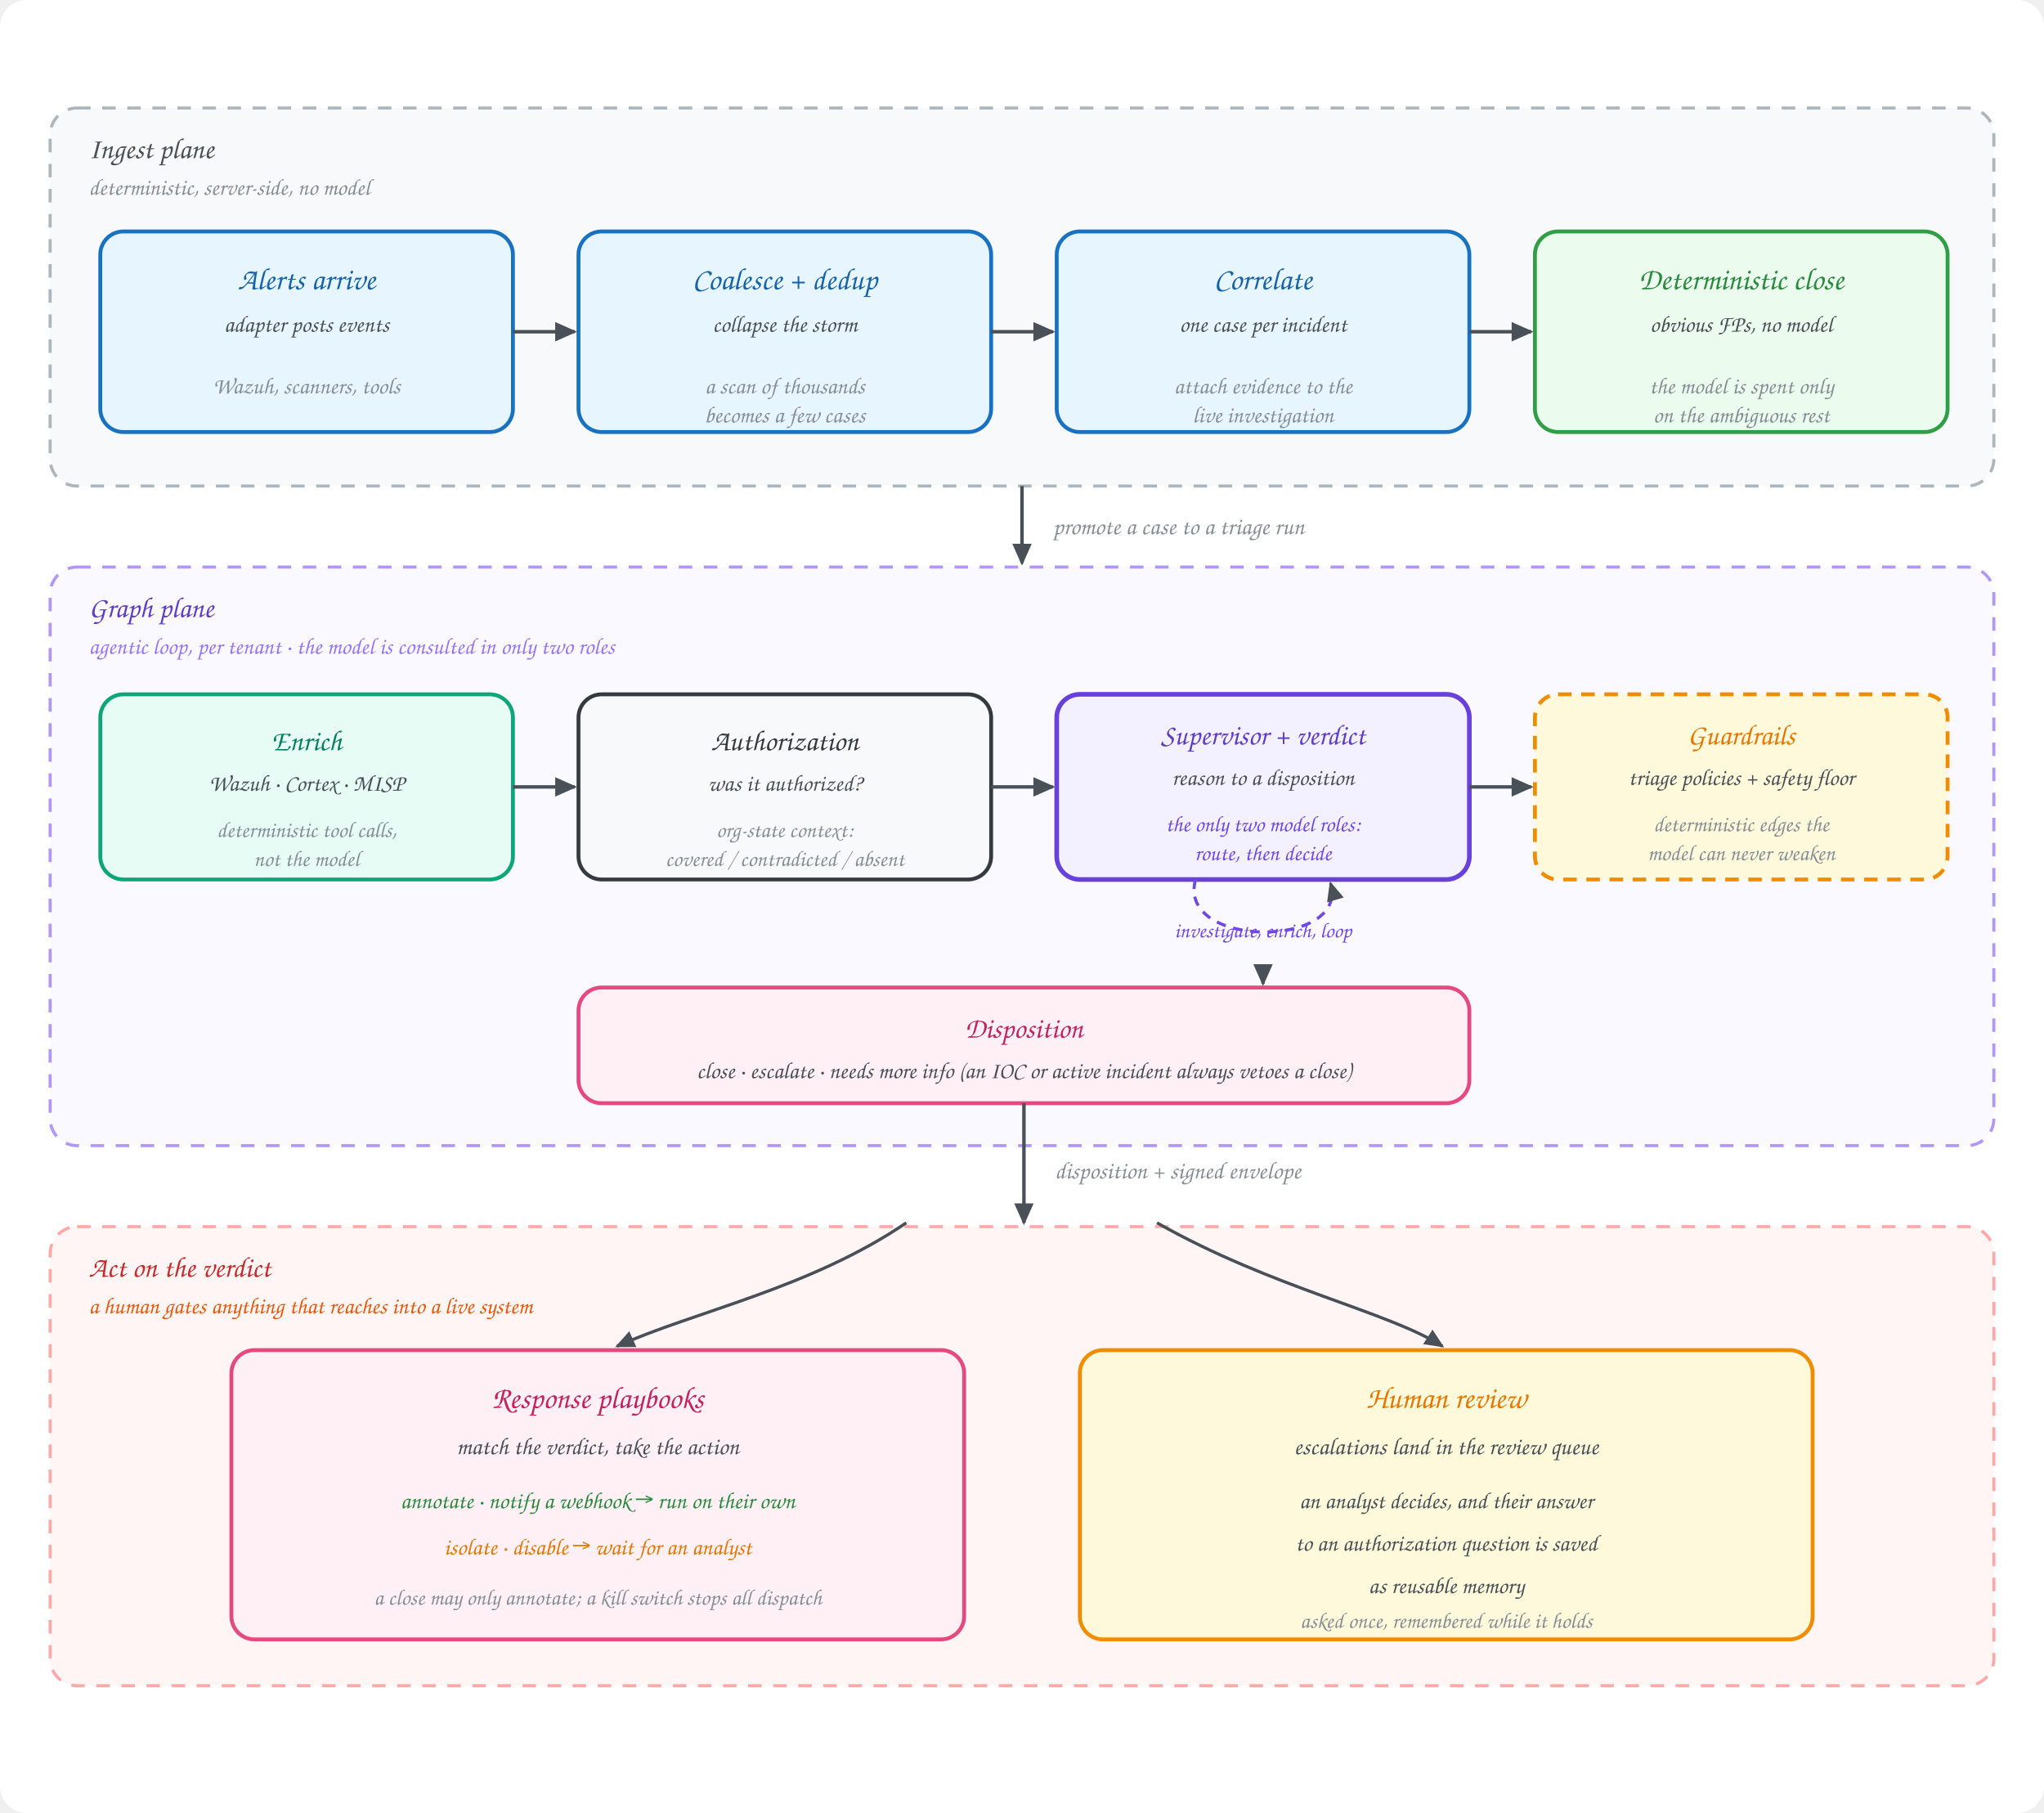
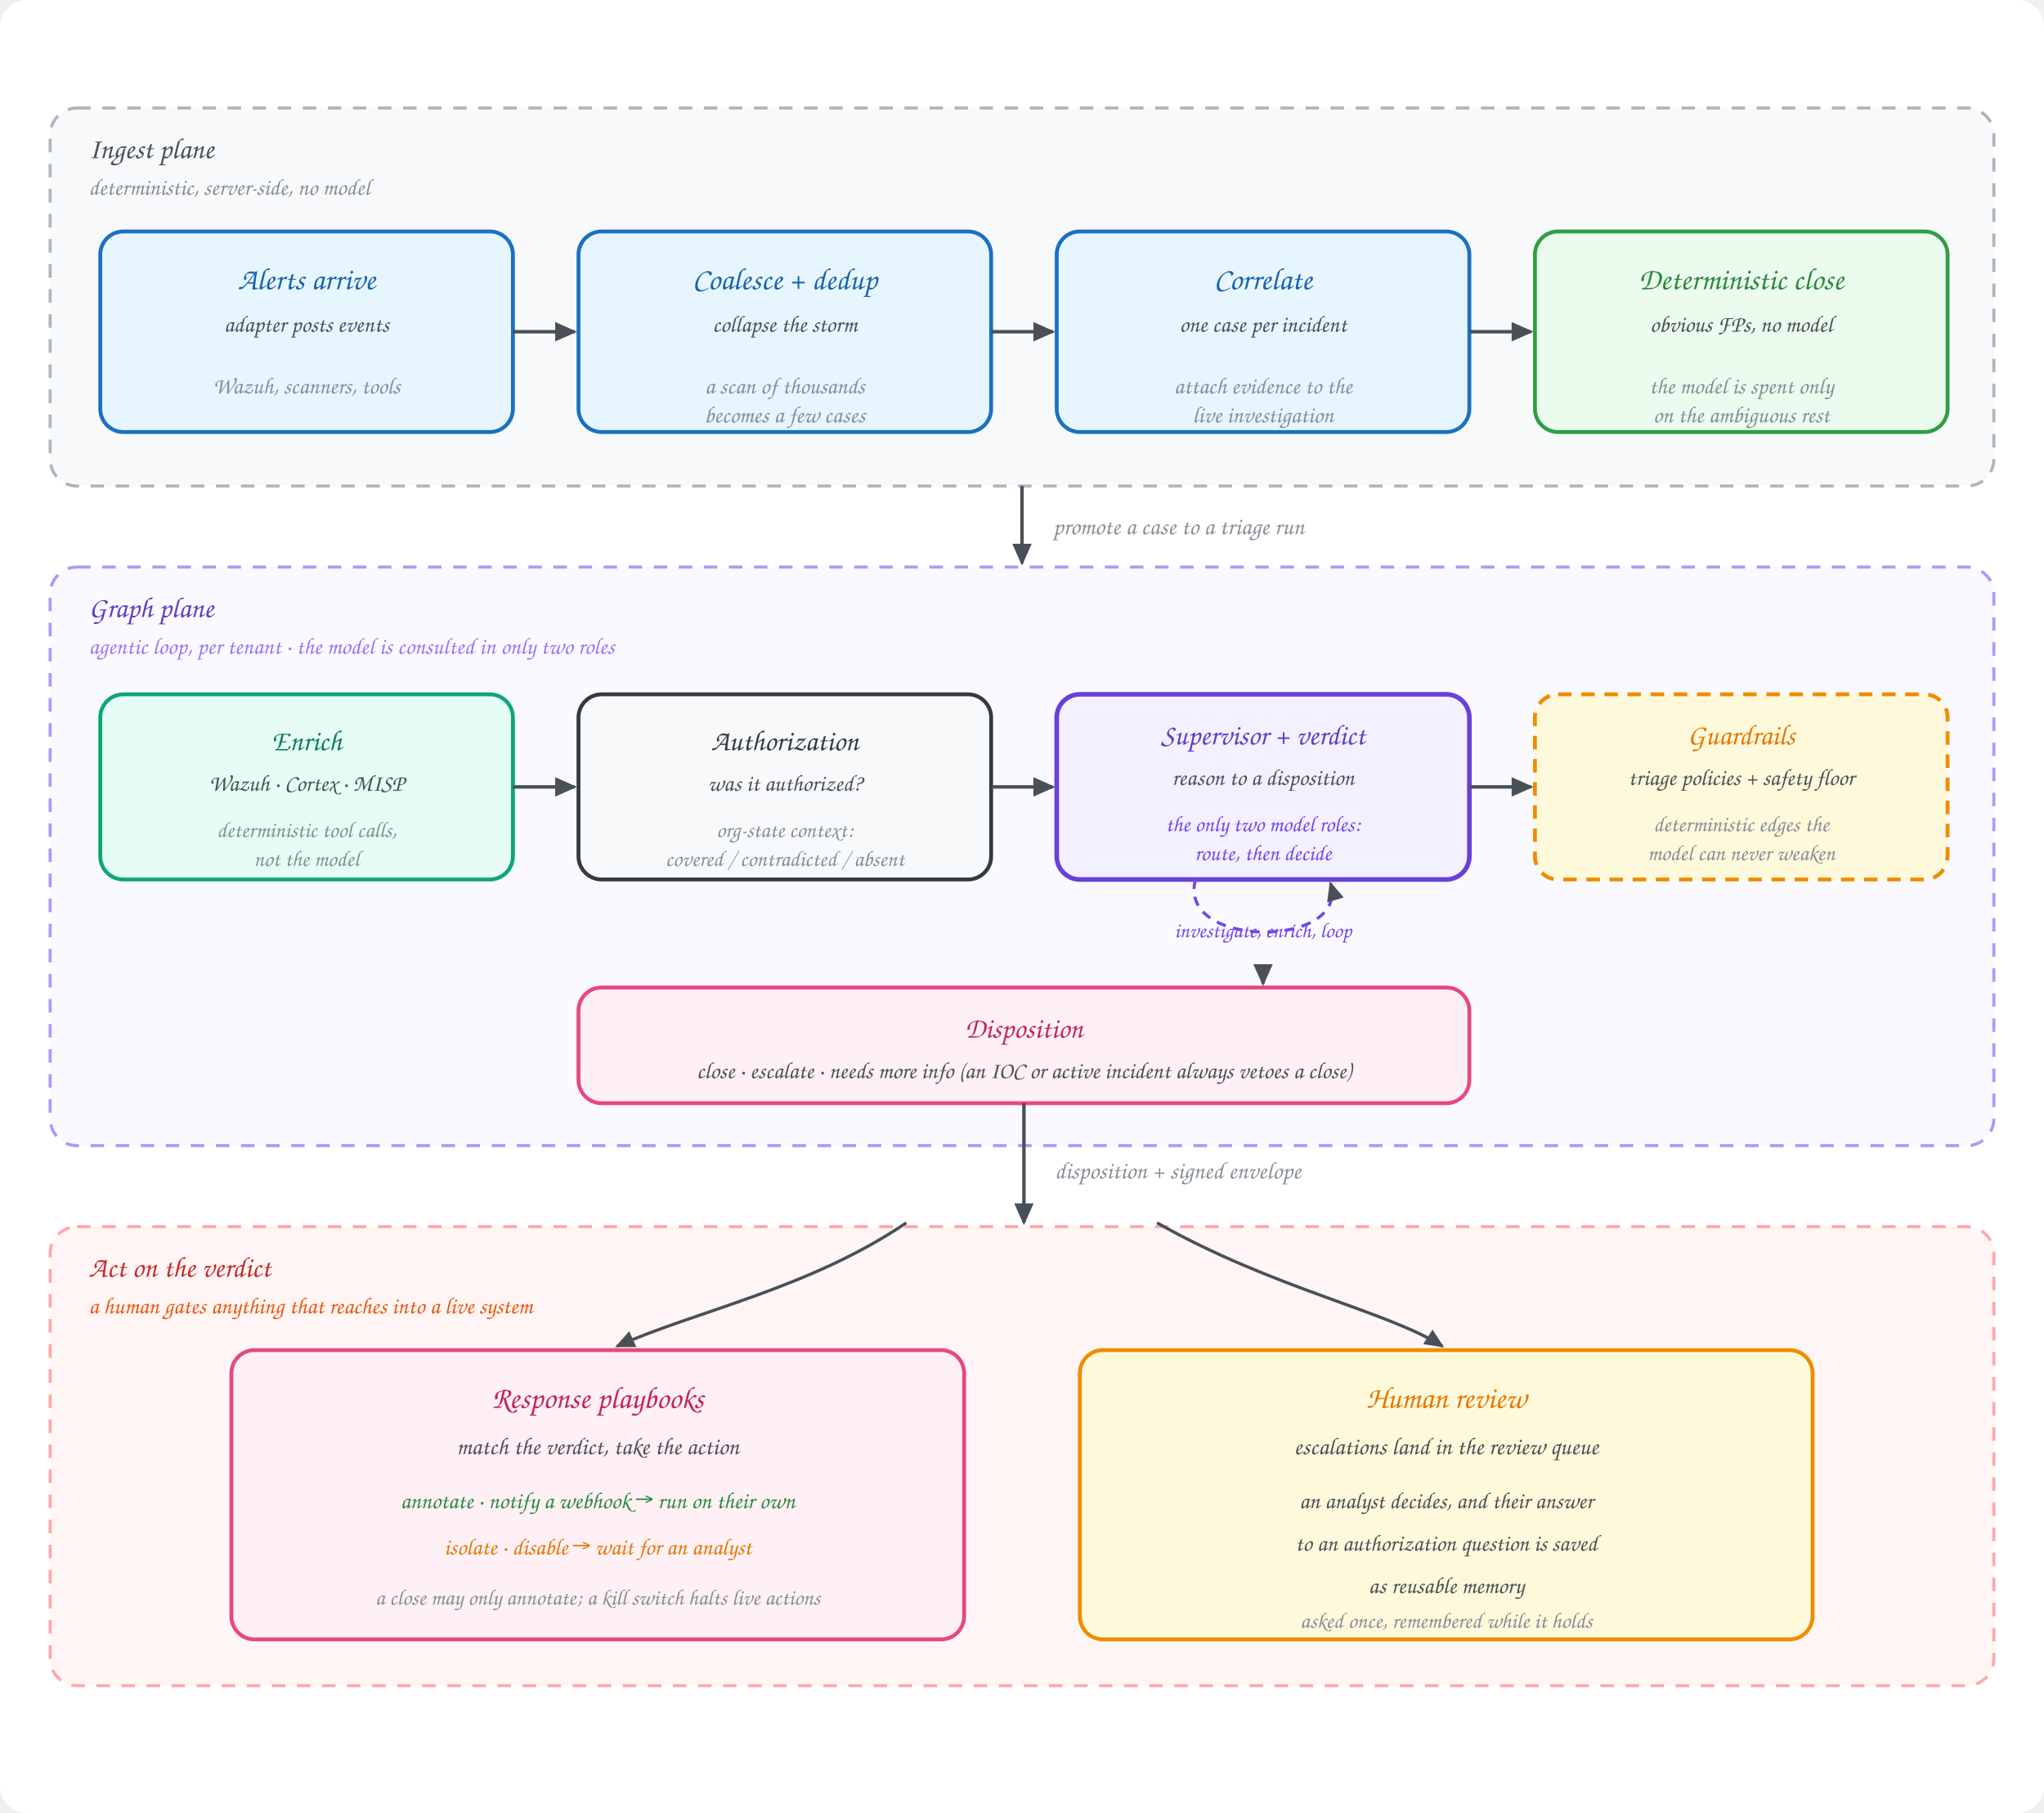
<svg xmlns="http://www.w3.org/2000/svg" viewBox="0 0 1060 940" font-family="Virgil, Excalifont, 'Segoe Print', 'Comic Sans MS', cursive">
  <rect x="0" y="0" width="1060" height="940" rx="14" fill="#ffffff" />
  <defs>
    <marker id="arrow" viewBox="0 0 10 10" refX="8" refY="5" markerWidth="7" markerHeight="7" orient="auto-start-reverse">
      <path d="M0,1 L9,5 L0,9 z" fill="#495057" />
    </marker>
  </defs>
  <rect x="26" y="56" width="1008" height="196" rx="14" fill="#f8f9fa" stroke="#adb5bd" stroke-width="1.6" stroke-dasharray="7 6" />
  <text x="46" y="82" font-size="15" fill="#495057">Ingest plane</text>
  <text x="46" y="101" font-size="12" fill="#868e96">deterministic, server-side, no model</text>
  <rect x="52" y="120" width="214" height="104" rx="12" fill="#e7f5ff" stroke="#1971c2" stroke-width="2" />
  <text x="159" y="150" text-anchor="middle" font-size="16" fill="#1864ab">Alerts arrive</text>
  <text x="159" y="172" text-anchor="middle" font-size="12" fill="#495057">adapter posts events</text>
  <text x="159" y="204" text-anchor="middle" font-size="12" fill="#868e96">Wazuh, scanners, tools</text>
  <rect x="300" y="120" width="214" height="104" rx="12" fill="#e7f5ff" stroke="#1971c2" stroke-width="2" />
  <text x="407" y="150" text-anchor="middle" font-size="16" fill="#1864ab">Coalesce + dedup</text>
  <text x="407" y="172" text-anchor="middle" font-size="12" fill="#495057">collapse the storm</text>
  <text x="407" y="204" text-anchor="middle" font-size="12" fill="#868e96">a scan of thousands</text>
  <text x="407" y="219" text-anchor="middle" font-size="12" fill="#868e96">becomes a few cases</text>
  <rect x="548" y="120" width="214" height="104" rx="12" fill="#e7f5ff" stroke="#1971c2" stroke-width="2" />
  <text x="655" y="150" text-anchor="middle" font-size="16" fill="#1864ab">Correlate</text>
  <text x="655" y="172" text-anchor="middle" font-size="12" fill="#495057">one case per incident</text>
  <text x="655" y="204" text-anchor="middle" font-size="12" fill="#868e96">attach evidence to the</text>
  <text x="655" y="219" text-anchor="middle" font-size="12" fill="#868e96">live investigation</text>
  <rect x="796" y="120" width="214" height="104" rx="12" fill="#ebfbee" stroke="#2f9e44" stroke-width="2" />
  <text x="903" y="150" text-anchor="middle" font-size="16" fill="#2b8a3e">Deterministic close</text>
  <text x="903" y="172" text-anchor="middle" font-size="12" fill="#495057">obvious FPs, no model</text>
  <text x="903" y="204" text-anchor="middle" font-size="12" fill="#868e96">the model is spent only</text>
  <text x="903" y="219" text-anchor="middle" font-size="12" fill="#868e96">on the ambiguous rest</text>
  <line x1="266" y1="172" x2="298" y2="172" stroke="#495057" stroke-width="1.8" marker-end="url(#arrow)" />
  <line x1="514" y1="172" x2="546" y2="172" stroke="#495057" stroke-width="1.8" marker-end="url(#arrow)" />
  <line x1="762" y1="172" x2="794" y2="172" stroke="#495057" stroke-width="1.8" marker-end="url(#arrow)" />
  <line x1="530" y1="252" x2="530" y2="292" stroke="#495057" stroke-width="1.8" marker-end="url(#arrow)" />
  <text x="546" y="277" font-size="12.5" fill="#868e96">promote a case to a triage run</text>
  <rect x="26" y="294" width="1008" height="300" rx="14" fill="#faf9ff" stroke="#b197fc" stroke-width="1.6" stroke-dasharray="7 6" />
  <text x="46" y="320" font-size="15" fill="#5f3dc4">Graph plane</text>
  <text x="46" y="339" font-size="12" fill="#9775fa">agentic loop, per tenant · the model is consulted in only two roles</text>
  <rect x="52" y="360" width="214" height="96" rx="12" fill="#e6fcf5" stroke="#0ca678" stroke-width="2" />
  <text x="159" y="389" text-anchor="middle" font-size="15" fill="#087f5b">Enrich</text>
  <text x="159" y="410" text-anchor="middle" font-size="12" fill="#495057">Wazuh · Cortex · MISP</text>
  <text x="159" y="434" text-anchor="middle" font-size="11.5" fill="#868e96">deterministic tool calls,</text>
  <text x="159" y="449" text-anchor="middle" font-size="11.5" fill="#868e96">not the model</text>
  <rect x="300" y="360" width="214" height="96" rx="12" fill="#f8f9fa" stroke="#343a40" stroke-width="2" />
  <text x="407" y="389" text-anchor="middle" font-size="15" fill="#343a40">Authorization</text>
  <text x="407" y="410" text-anchor="middle" font-size="12" fill="#495057">was it authorized?</text>
  <text x="407" y="434" text-anchor="middle" font-size="11.5" fill="#868e96">org-state context:</text>
  <text x="407" y="449" text-anchor="middle" font-size="11.5" fill="#868e96">covered / contradicted / absent</text>
  <rect x="548" y="360" width="214" height="96" rx="12" fill="#f3f0ff" stroke="#6741d9" stroke-width="2.4" />
  <text x="655" y="386" text-anchor="middle" font-size="15" fill="#5f3dc4">Supervisor + verdict</text>
  <text x="655" y="407" text-anchor="middle" font-size="12" fill="#495057">reason to a disposition</text>
  <text x="655" y="431" text-anchor="middle" font-size="11.5" fill="#7048e8">the only two model roles:</text>
  <text x="655" y="446" text-anchor="middle" font-size="11.5" fill="#7048e8">route, then decide</text>
  <rect x="796" y="360" width="214" height="96" rx="12" fill="#fff9db" stroke="#f08c00" stroke-width="2" stroke-dasharray="7 5" />
  <text x="903" y="386" text-anchor="middle" font-size="15" fill="#e67700">Guardrails</text>
  <text x="903" y="407" text-anchor="middle" font-size="12" fill="#495057">triage policies + safety floor</text>
  <text x="903" y="431" text-anchor="middle" font-size="11.5" fill="#868e96">deterministic edges the</text>
  <text x="903" y="446" text-anchor="middle" font-size="11.5" fill="#868e96">model can never weaken</text>
  <line x1="266" y1="408" x2="298" y2="408" stroke="#495057" stroke-width="1.8" marker-end="url(#arrow)" />
  <line x1="514" y1="408" x2="546" y2="408" stroke="#495057" stroke-width="1.8" marker-end="url(#arrow)" />
  <line x1="762" y1="408" x2="794" y2="408" stroke="#495057" stroke-width="1.8" marker-end="url(#arrow)" />
  <path d="M620,456 C610,492 700,492 690,458" stroke="#7048e8" stroke-width="1.6" fill="none" stroke-dasharray="5 4" marker-end="url(#arrow)" />
  <text x="655" y="486" text-anchor="middle" font-size="11" fill="#7048e8">investigate, enrich, loop</text>
  <rect x="300" y="512" width="462" height="60" rx="12" fill="#fff0f6" stroke="#e64980" stroke-width="2" />
  <text x="531" y="538" text-anchor="middle" font-size="15" fill="#c2255c">Disposition</text>
  <text x="531" y="559" text-anchor="middle" font-size="12" fill="#495057">close · escalate · needs more info   (an IOC or active incident always vetoes a close)</text>
  <line x1="655" y1="502" x2="655" y2="510" stroke="#495057" stroke-width="1.8" marker-end="url(#arrow)" />
  <line x1="531" y1="572" x2="531" y2="634" stroke="#495057" stroke-width="1.8" marker-end="url(#arrow)" />
  <text x="547" y="611" font-size="12.5" fill="#868e96">disposition + signed envelope</text>
  <rect x="26" y="636" width="1008" height="238" rx="14" fill="#fff5f5" stroke="#ffa8a8" stroke-width="1.6" stroke-dasharray="7 6" />
  <text x="46" y="662" font-size="15" fill="#c92a2a">Act on the verdict</text>
  <text x="46" y="681" font-size="12" fill="#e8590c">a human gates anything that reaches into a live system</text>
  <rect x="120" y="700" width="380" height="150" rx="12" fill="#fff0f6" stroke="#e64980" stroke-width="2" />
  <text x="310" y="730" text-anchor="middle" font-size="16" fill="#c2255c">Response playbooks</text>
  <text x="310" y="754" text-anchor="middle" font-size="12.5" fill="#495057">match the verdict, take the action</text>
  <text x="310" y="782" text-anchor="middle" font-size="12" fill="#2b8a3e">annotate · notify a webhook  →  run on their own</text>
  <text x="310" y="806" text-anchor="middle" font-size="12" fill="#e67700">isolate · disable  →  wait for an analyst</text>
-   <text x="310" y="832" text-anchor="middle" font-size="11.5" fill="#868e96">a close may only annotate; a kill switch stops all dispatch</text>
+   <text x="310" y="832" text-anchor="middle" font-size="11.5" fill="#868e96">a close may only annotate; a kill switch halts live actions</text>
  <rect x="560" y="700" width="380" height="150" rx="12" fill="#fff9db" stroke="#f08c00" stroke-width="2" />
  <text x="750" y="730" text-anchor="middle" font-size="16" fill="#e67700">Human review</text>
  <text x="750" y="754" text-anchor="middle" font-size="12.5" fill="#495057">escalations land in the review queue</text>
  <text x="750" y="782" text-anchor="middle" font-size="12" fill="#495057">an analyst decides, and their answer</text>
  <text x="750" y="804" text-anchor="middle" font-size="12" fill="#495057">to an authorization question is saved</text>
  <text x="750" y="826" text-anchor="middle" font-size="12" fill="#495057">as reusable memory</text>
  <text x="750" y="844" text-anchor="middle" font-size="11.5" fill="#868e96">asked once, remembered while it holds</text>
  <path d="M470,634 C420,668 360,680 320,698" stroke="#495057" stroke-width="1.6" fill="none" marker-end="url(#arrow)" />
  <path d="M600,634 C660,668 720,680 748,698" stroke="#495057" stroke-width="1.6" fill="none" marker-end="url(#arrow)" />
</svg>
